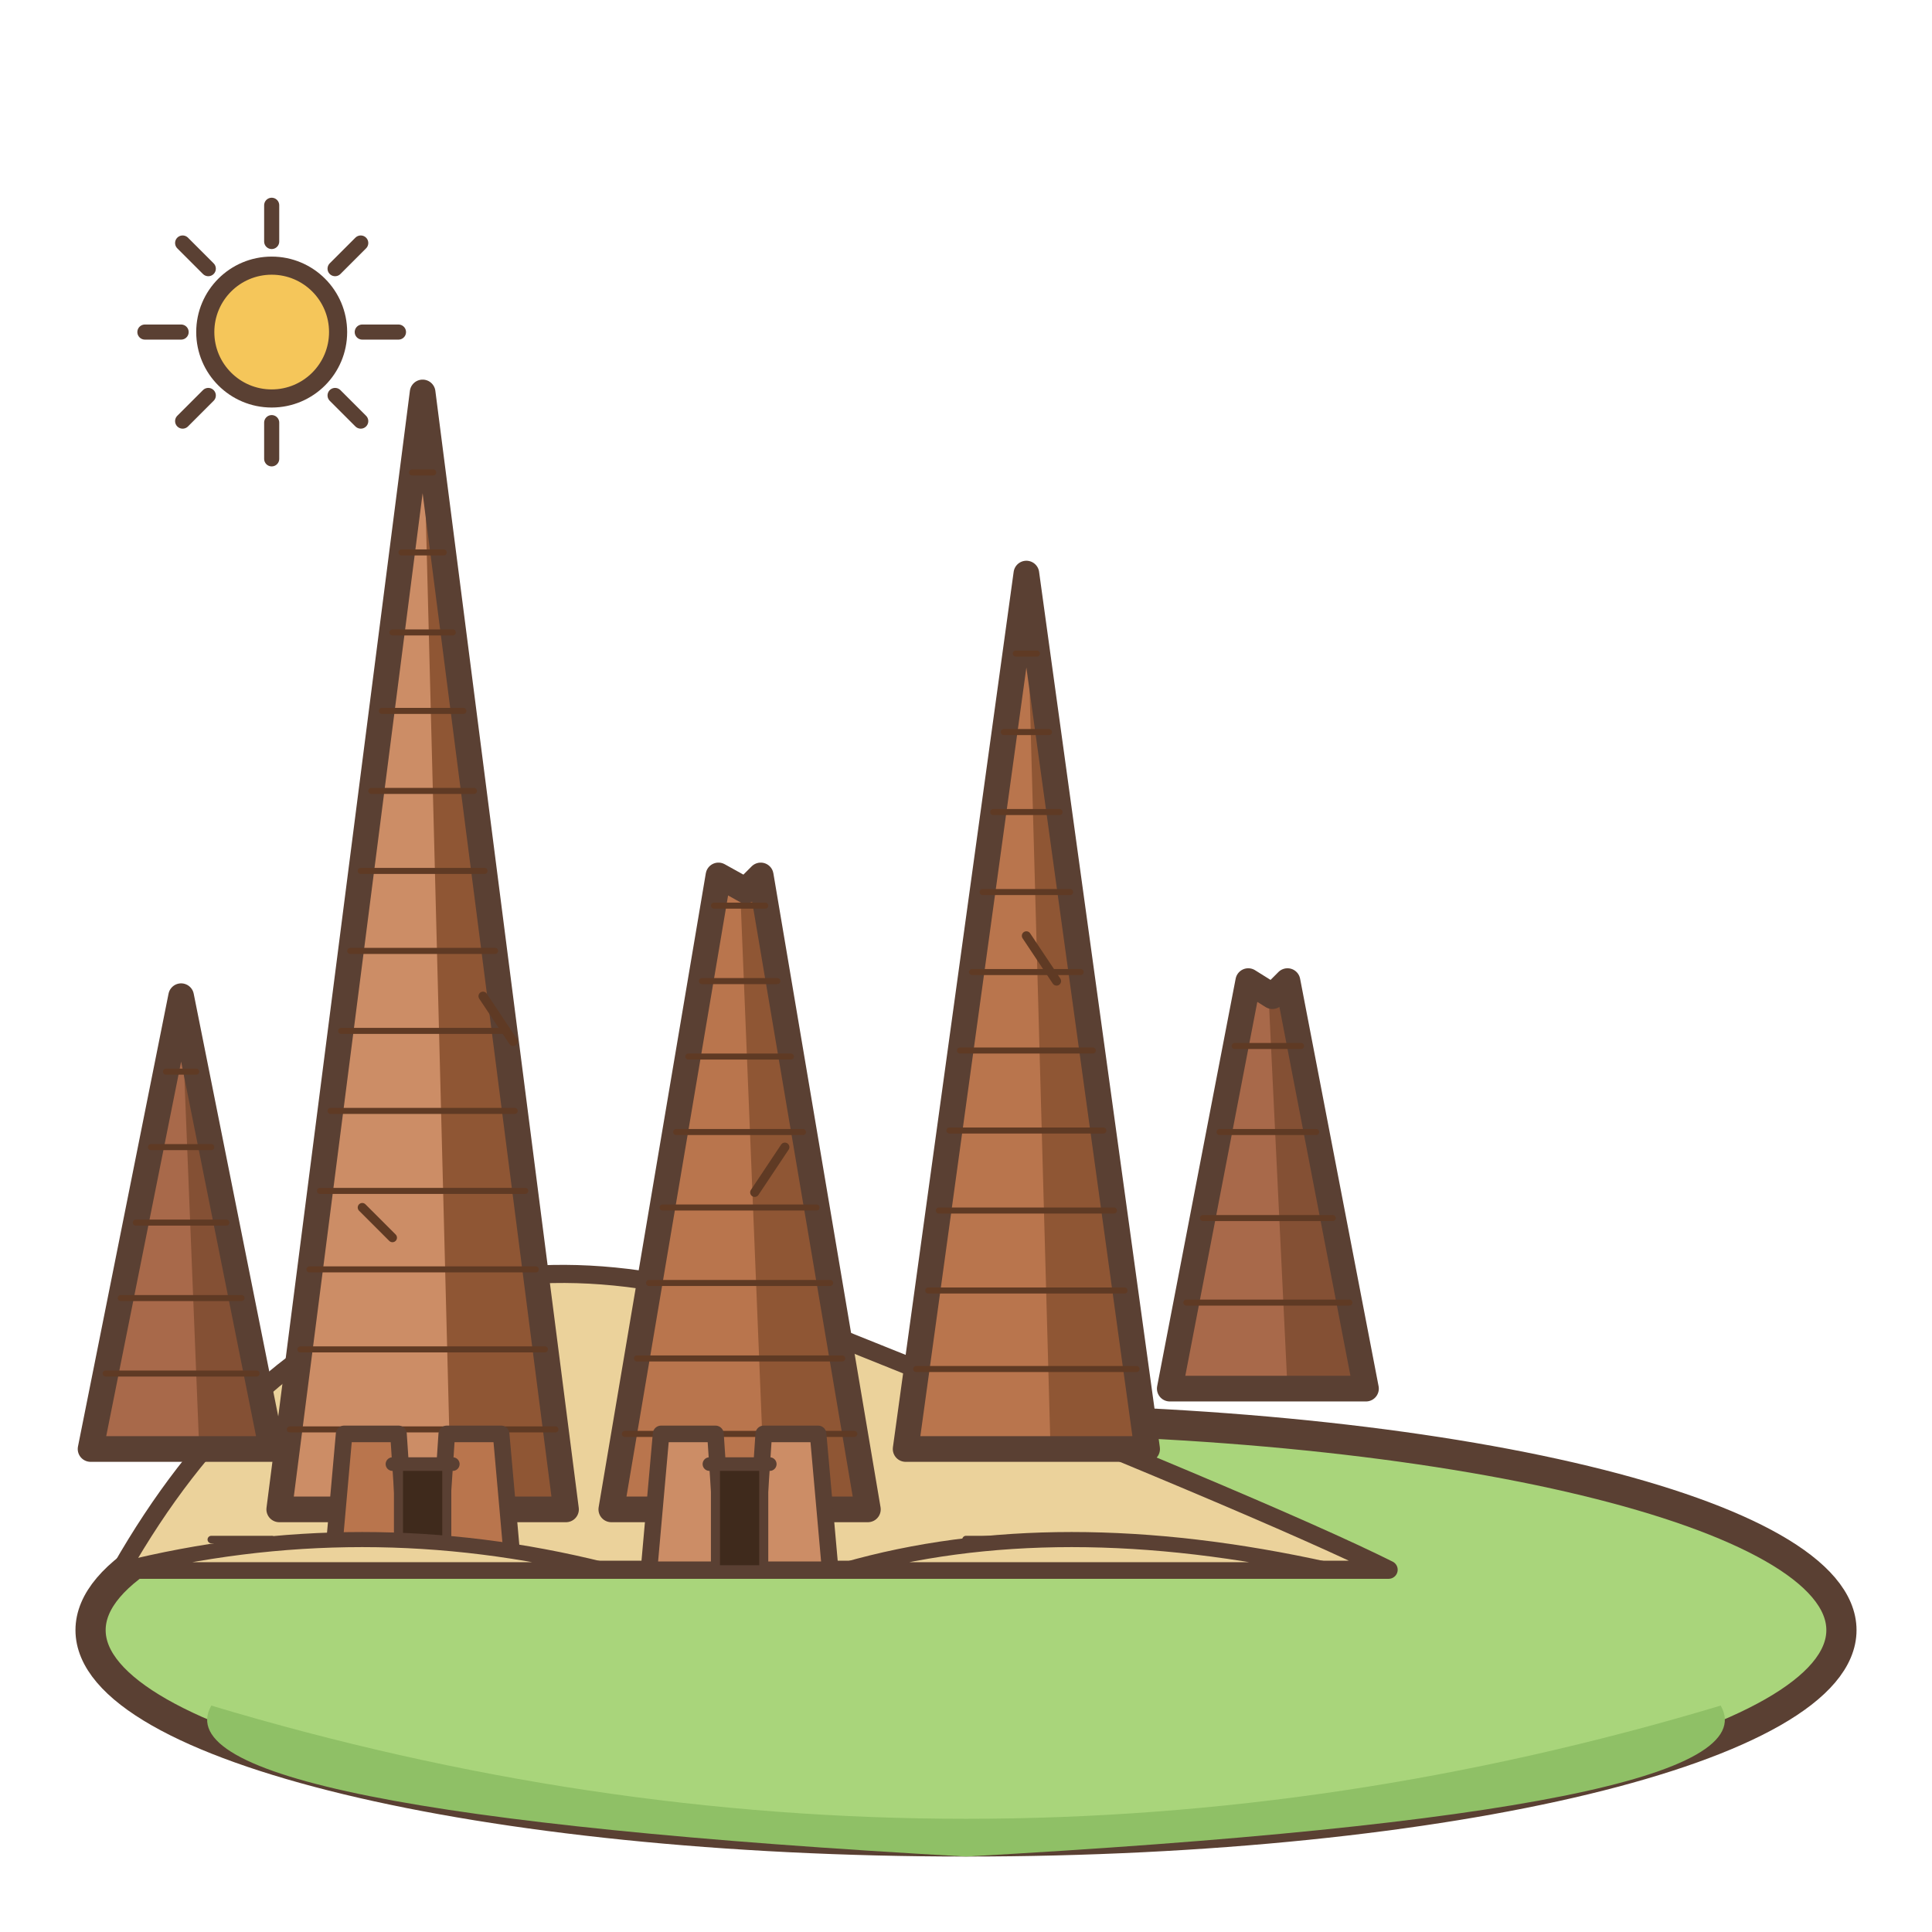
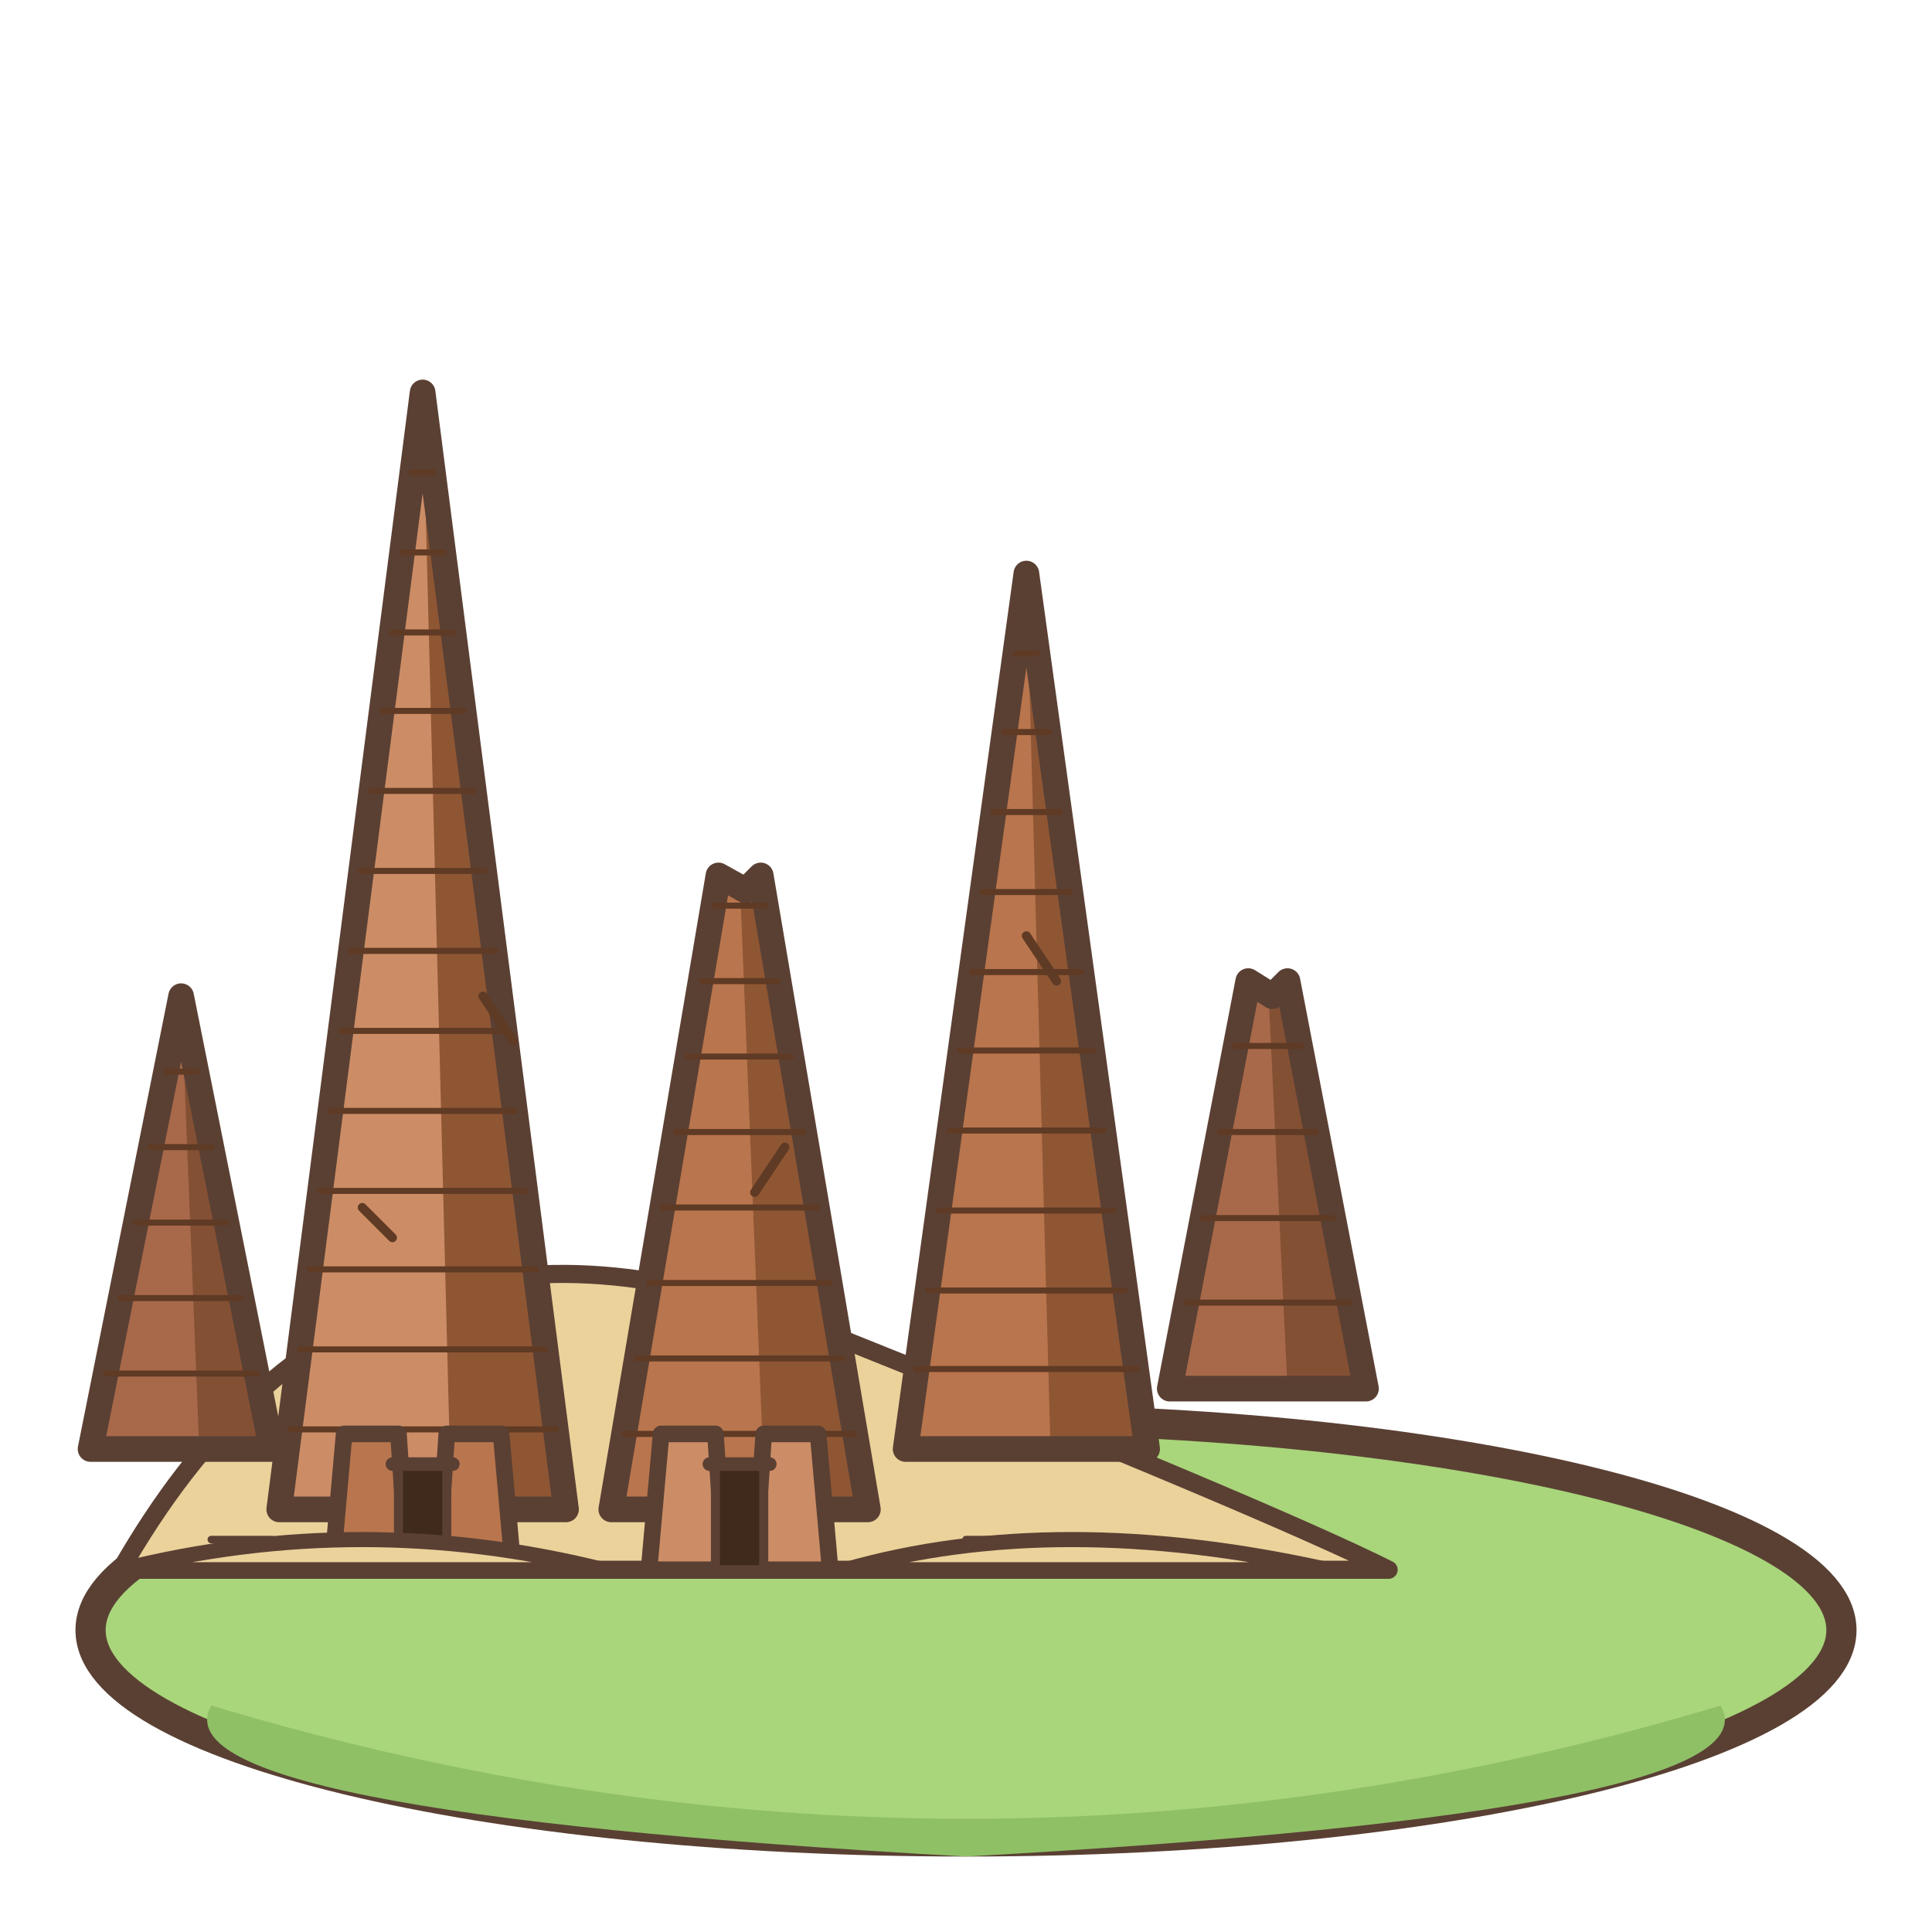
<svg xmlns="http://www.w3.org/2000/svg" width="72" height="72" viewBox="0 0 128 128">
  <g stroke="#5A4033" stroke-width="2" stroke-linecap="round" stroke-linejoin="round">
    <ellipse cx="64" cy="108" rx="58" ry="14" fill="#A9D57B" />
    <path d="M14 113Q64 128 114 113Q118 120 64 123Q10 120 14 113z" fill="#8FC066" stroke="none" />
-     <path d="M24 22L26.4 22M22.2 26.2L23.9 27.9M18 28L18 30.4M13.8 26.2L12.1 27.9M12 22L9.6 22M13.8 17.8L12.1 16.1M18 16L18 13.6M22.2 17.8L23.9 16.1" fill="none" stroke-width="1" />
-     <circle cx="18" cy="22" r="4.4" fill="#F5C65A" stroke-width="1.2" />
    <path d="M8 104Q24 76 54 88T92 104z" fill="#EBD29B" stroke-width="1.2" />
    <path d="M77.5 92 82.7 65 84.3 66 85.3 65 90.5 92z" fill="#A8694A" stroke="none" />
    <path d="M85.3 92 84 65 85.3 65 90.5 92z" fill="#845034" stroke="none" />
    <path d="M77.5 92 82.7 65 84.3 66 85.3 65 90.5 92z" fill="none" stroke-width="1.7" />
    <path d="M78.6 86.3H89.4M79.7 80.7H88.3M80.8 75H87.2M81.8 69.3H86.2" fill="none" stroke-width="0.4" stroke="#5F3A24" />
    <path d="M60 96 68 38 76 96z" fill="#B9754D" stroke="none" />
    <path d="M69.6 96 68 38 68 38 76 96z" fill="#8F5634" stroke="none" />
    <path d="M60 96 68 38 76 96z" fill="none" stroke-width="1.7" />
    <path d="M60.7 90.7H75.3M61.5 85.5H74.5M62.2 80.2H73.8M62.9 74.9H73.1M63.6 69.6H72.4M64.4 64.4H71.6M65.1 59.1H70.9M65.8 53.8H70.2M66.5 48.5H69.5M67.3 43.3H68.7" fill="none" stroke-width="0.4" stroke="#5F3A24" />
    <path d="M6 96 12 66 18 96z" fill="#A8694A" stroke="none" />
    <path d="M13.2 96 12 66 12 66 18 96z" fill="#845034" stroke="none" />
    <path d="M6 96 12 66 18 96z" fill="none" stroke-width="1.7" />
    <path d="M7 91H17M8 86H16M9 81H15M10 76H14M11 71H13" fill="none" stroke-width="0.4" stroke="#5F3A24" />
    <path d="M18.5 100 28 26 37.5 100z" fill="#CC8D66" stroke="none" />
    <path d="M29.9 100 28 26 28 26 37.5 100z" fill="#8F5634" stroke="none" />
    <path d="M18.5 100 28 26 37.5 100z" fill="none" stroke-width="1.7" />
    <path d="M19.2 94.7H36.8M19.9 89.4H36.1M20.5 84.1H35.5M21.2 78.9H34.8M21.9 73.6H34.1M22.6 68.3H33.4M23.2 63H32.8M23.9 57.7H32.1M24.6 52.4H31.4M25.3 47.1H30.7M26 41.9H30M26.6 36.6H29.4M27.3 31.3H28.7" fill="none" stroke-width="0.4" stroke="#5F3A24" />
    <path d="M22 104l.8-9h3.6l.6 9zM34 104l-.8-9h-3.6l-.6 9z" fill="#B9754D" stroke-width="1.1" />
    <rect x="26.4" y="97" width="3.2" height="7" fill="#3F2A1C" stroke-width="0.6" />
    <path d="M26 97h4" fill="none" stroke-width="0.9" />
    <path d="M40.5 100 47.6 58 49.4 59 50.4 58 57.5 100z" fill="#B9754D" stroke="none" />
    <path d="M50.7 100 49 58 50.4 58 57.5 100z" fill="#8F5634" stroke="none" />
    <path d="M40.5 100 47.6 58 49.4 59 50.4 58 57.5 100z" fill="none" stroke-width="1.7" />
    <path d="M41.4 95H56.6M42.2 90H55.8M43 85H55M43.9 80H54.1M44.8 75H53.2M45.6 70H52.4M46.5 65H51.5M47.3 60H50.7" fill="none" stroke-width="0.4" stroke="#5F3A24" />
    <path d="M43 104l.8-9h3.6l.6 9zM55 104l-.8-9h-3.6l-.6 9z" fill="#CC8D66" stroke-width="1.1" />
    <rect x="47.4" y="97" width="3.2" height="7" fill="#3F2A1C" stroke-width="0.6" />
    <path d="M47 97h4" fill="none" stroke-width="0.9" />
    <path d="M8 104Q24 100 40 104zM56 104Q70 100 88 104z" fill="#EBD29B" stroke-width="1" />
    <path d="M14 102h4M64 102h5" fill="none" stroke-width="0.5" />
    <path d="M32 66l2 3M24 80l2 2M52 76l-2 3M68 62l2 3" fill="none" stroke-width="0.6" stroke="#5F3A24" />
  </g>
</svg>
